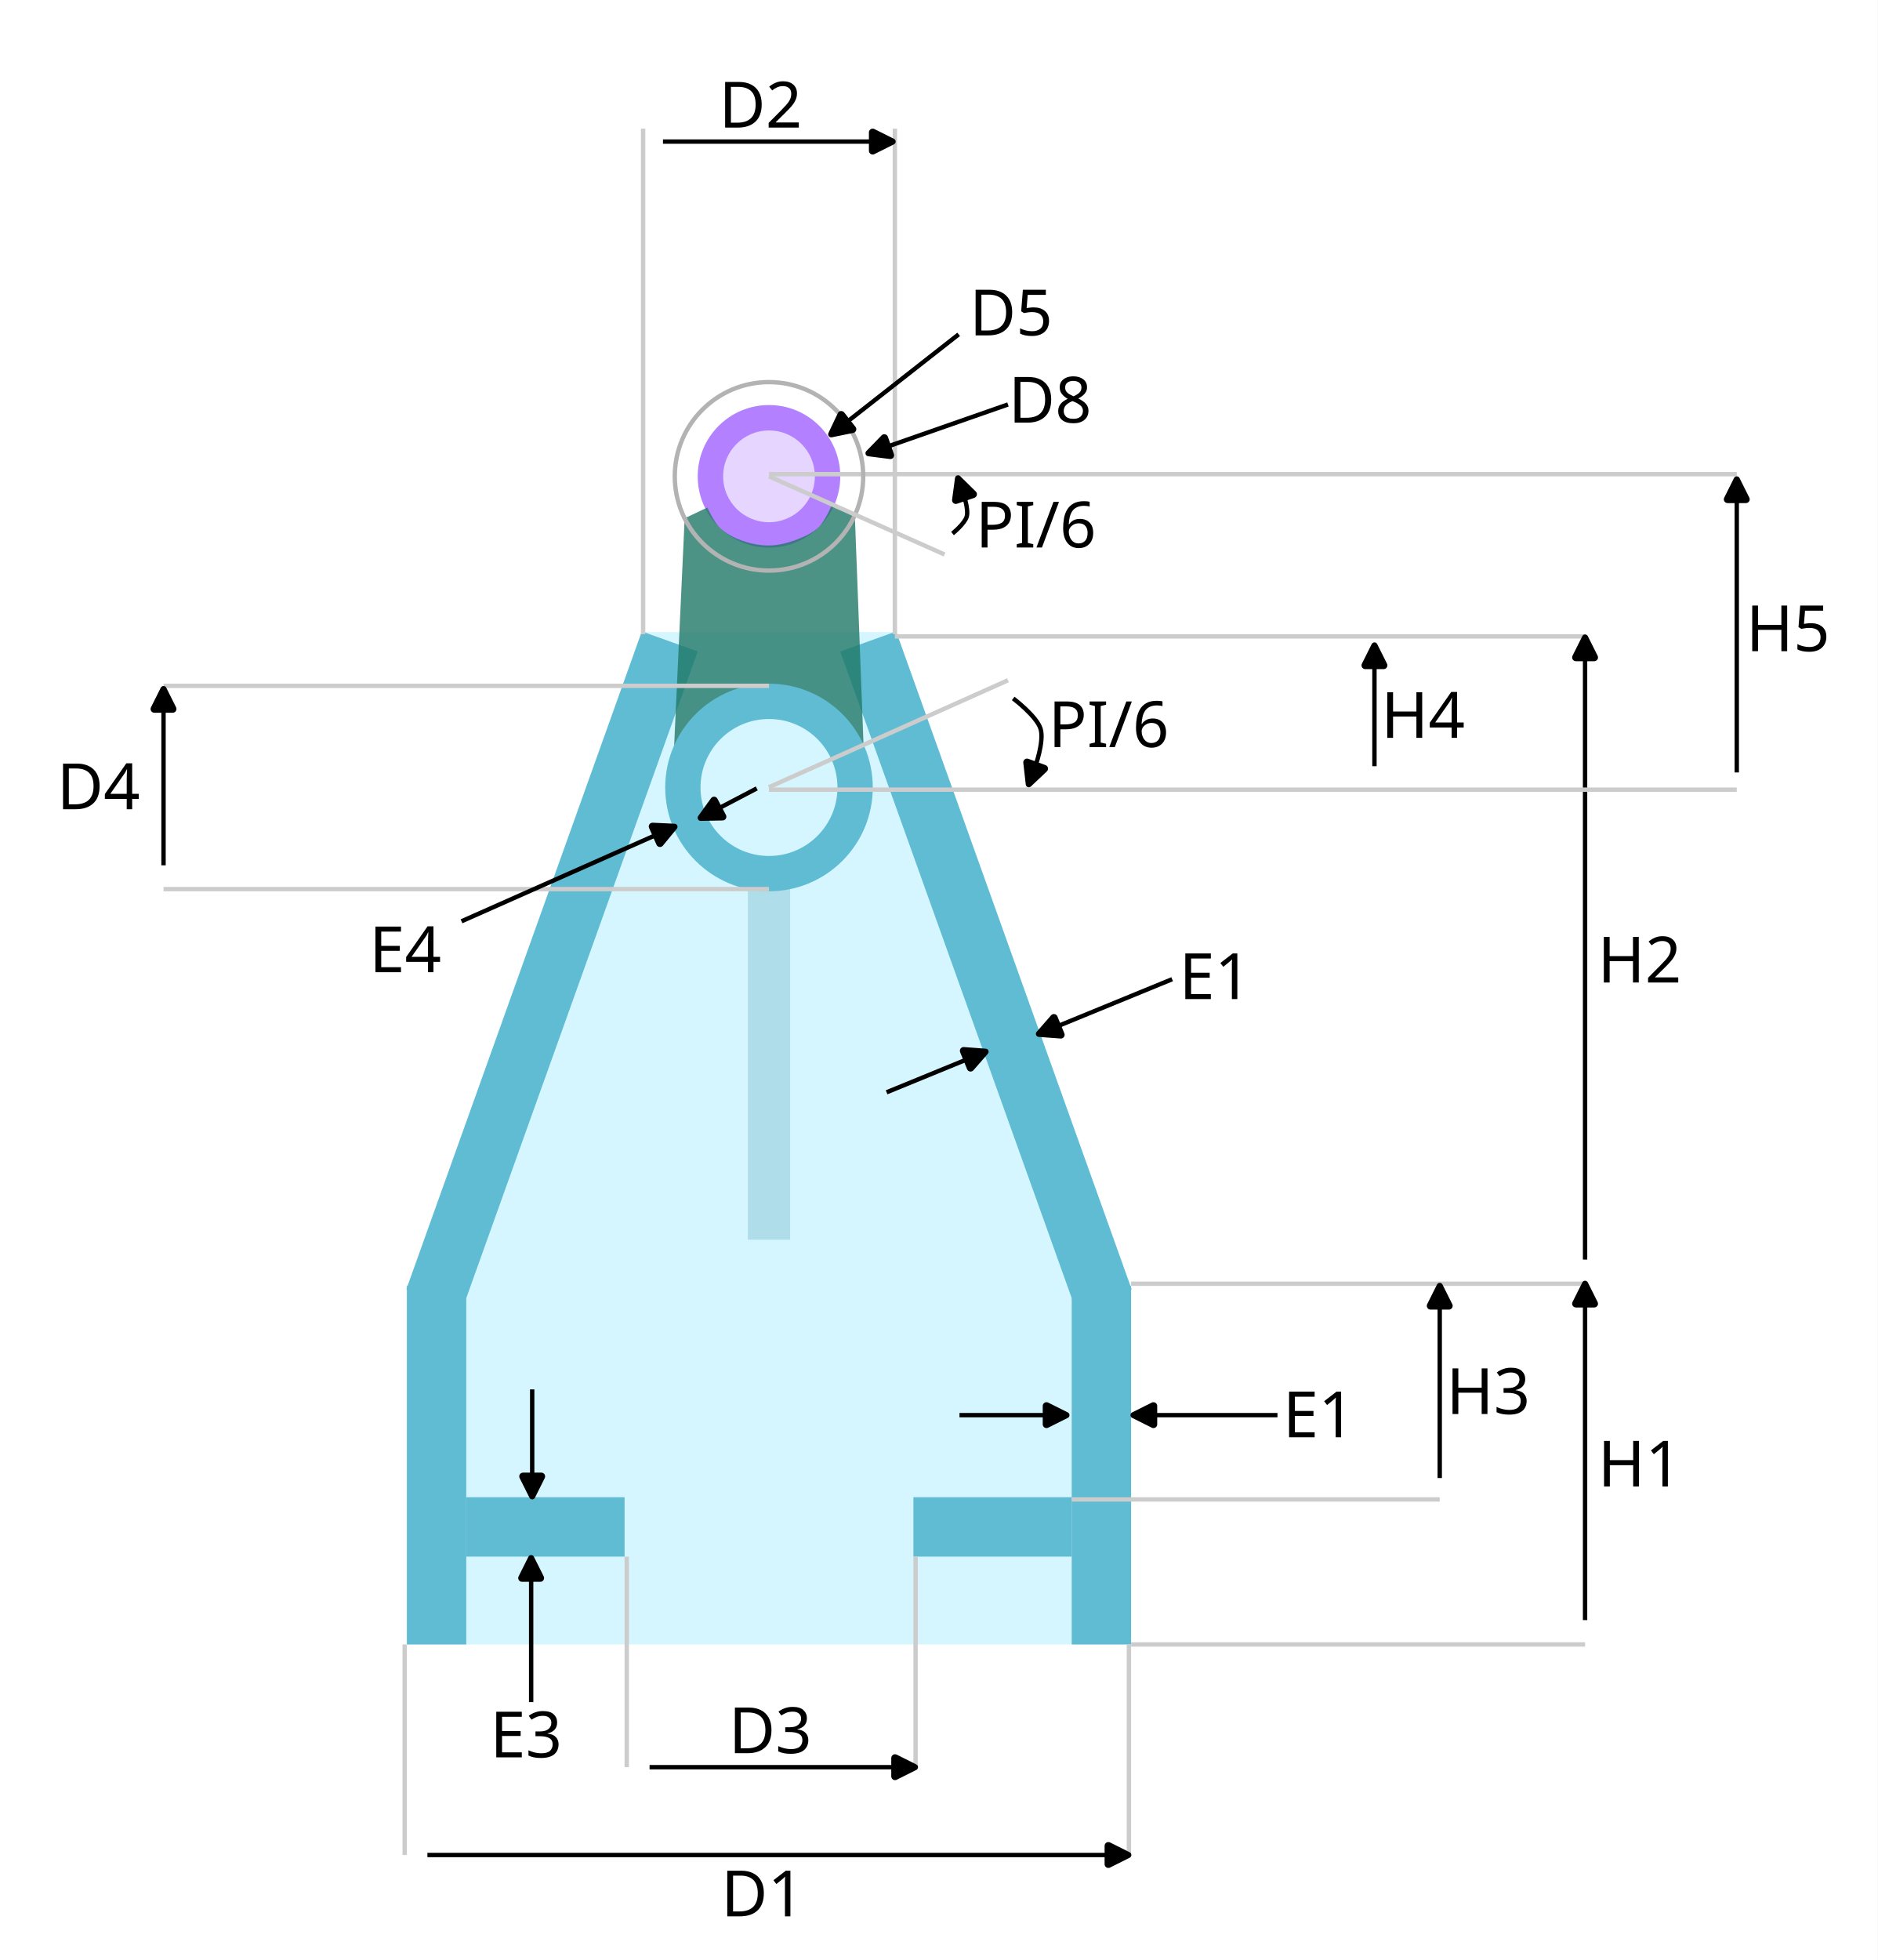
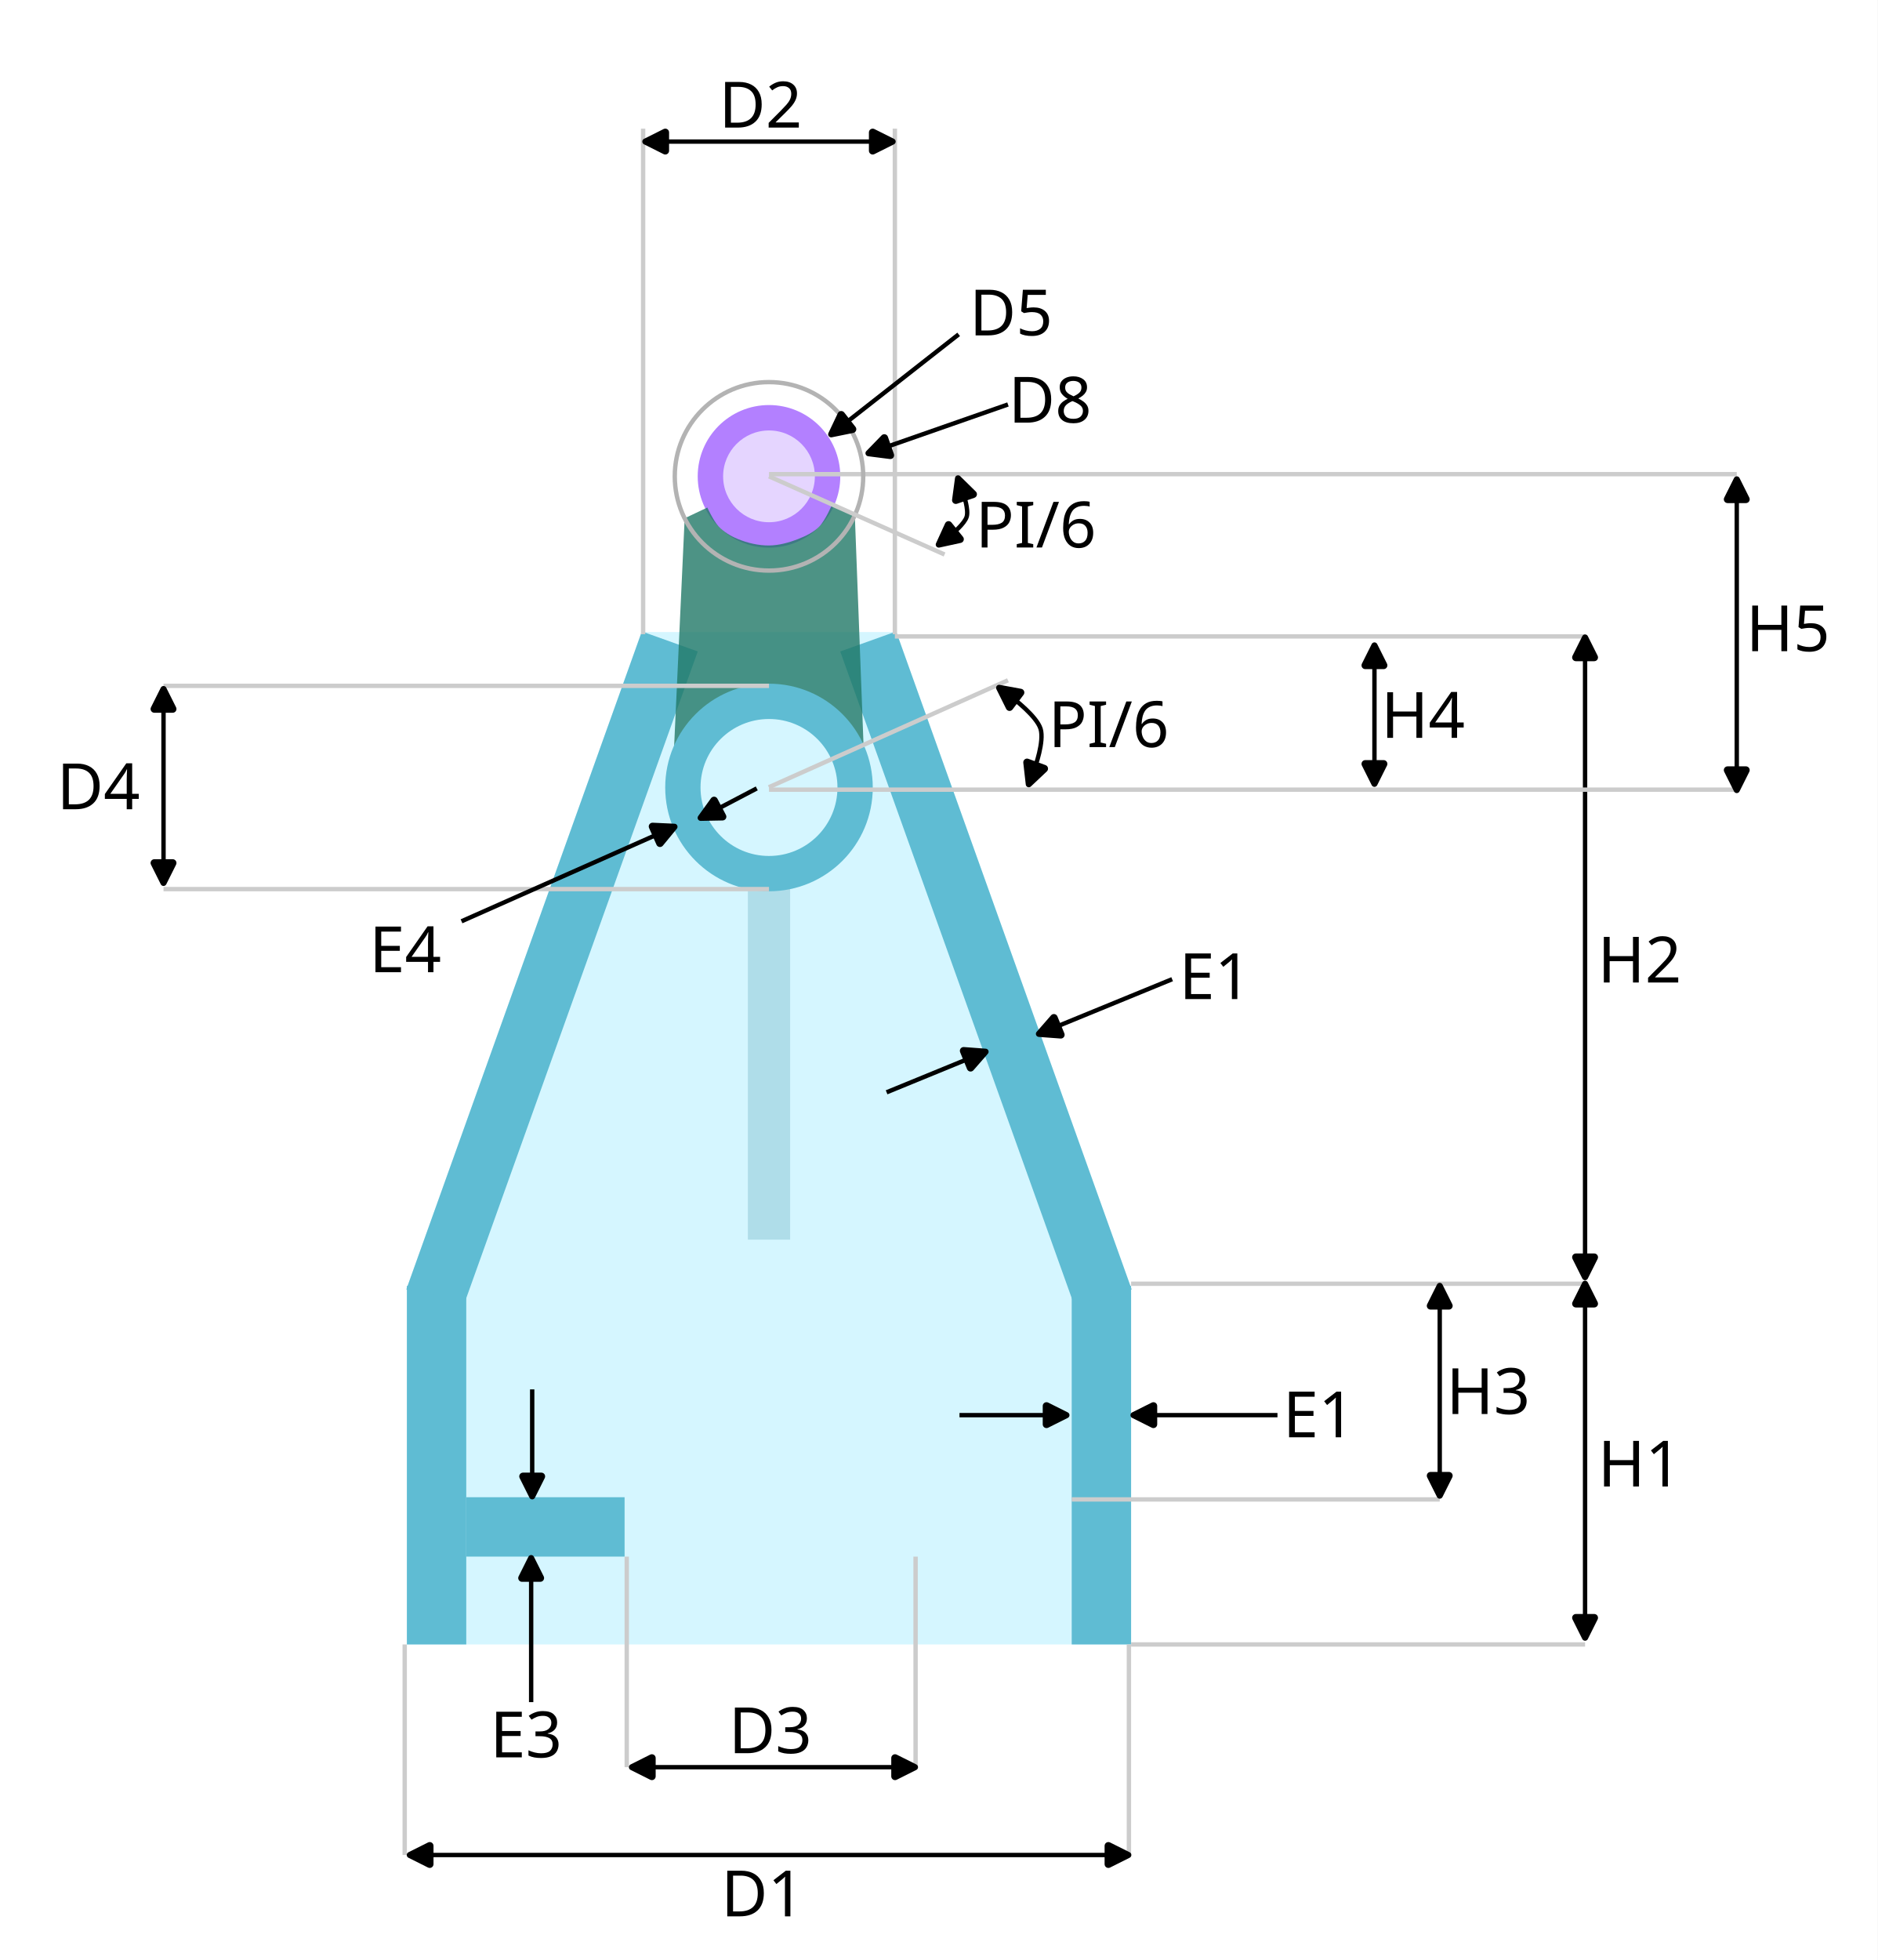
<svg xmlns="http://www.w3.org/2000/svg" width="430.917" height="449.703" viewBox="0 0 114.013 118.984">
  <defs>
    <marker id="b" markerHeight="1" markerWidth="1" orient="auto-start-reverse" preserveAspectRatio="xMidYMid" refX="0" refY="0" style="overflow:visible" viewBox="0 0 1 1">
      <path d="M-.211-4.106 6.21-.894a1 1 90 0 1 0 1.788L-.21 4.106A1.236 1.236 31.717 0 1-2 3v-6A1.236 1.236 148.283 0 1-.211-4.106z" style="fill:context-stroke;fill-rule:evenodd;stroke:none" transform="scale(.7)" />
    </marker>
    <marker id="c" markerHeight="1" markerWidth="1" orient="auto-start-reverse" preserveAspectRatio="xMidYMid" refX="0" refY="0" style="overflow:visible" viewBox="0 0 1 1">
      <path d="M-.211-4.106 6.21-.894a1 1 90 0 1 0 1.788L-.21 4.106A1.236 1.236 31.717 0 1-2 3v-6A1.236 1.236 148.283 0 1-.211-4.106z" style="fill:context-stroke;fill-rule:evenodd;stroke:none" transform="scale(.7)" />
    </marker>
    <marker id="e" markerHeight="1" markerWidth="1" orient="auto-start-reverse" preserveAspectRatio="xMidYMid" refX="0" refY="0" style="overflow:visible" viewBox="0 0 1 1">
      <path d="M-.211-4.106 6.21-.894a1 1 90 0 1 0 1.788L-.21 4.106A1.236 1.236 31.717 0 1-2 3v-6A1.236 1.236 148.283 0 1-.211-4.106z" style="fill:context-stroke;fill-rule:evenodd;stroke:none" transform="scale(.7)" />
    </marker>
    <marker id="g" markerHeight="1" markerWidth="1" orient="auto-start-reverse" preserveAspectRatio="xMidYMid" refX="0" refY="0" style="overflow:visible" viewBox="0 0 1 1">
      <path d="M-.211-4.106 6.21-.894a1 1 90 0 1 0 1.788L-.21 4.106A1.236 1.236 31.717 0 1-2 3v-6A1.236 1.236 148.283 0 1-.211-4.106z" style="fill:context-stroke;fill-rule:evenodd;stroke:none" transform="scale(.7)" />
    </marker>
    <marker id="i" markerHeight="1" markerWidth="1" orient="auto-start-reverse" preserveAspectRatio="xMidYMid" refX="0" refY="0" style="overflow:visible" viewBox="0 0 1 1">
      <path d="M-.211-4.106 6.21-.894a1 1 90 0 1 0 1.788L-.21 4.106A1.236 1.236 31.717 0 1-2 3v-6A1.236 1.236 148.283 0 1-.211-4.106z" style="fill:context-stroke;fill-rule:evenodd;stroke:none" transform="scale(.7)" />
    </marker>
    <marker id="k" markerHeight="1" markerWidth="1" orient="auto-start-reverse" preserveAspectRatio="xMidYMid" refX="0" refY="0" style="overflow:visible" viewBox="0 0 1 1">
      <path d="M-.211-4.106 6.21-.894a1 1 90 0 1 0 1.788L-.21 4.106A1.236 1.236 31.717 0 1-2 3v-6A1.236 1.236 148.283 0 1-.211-4.106z" style="fill:context-stroke;fill-rule:evenodd;stroke:none" transform="scale(.7)" />
    </marker>
    <marker id="l" markerHeight="1" markerWidth="1" orient="auto-start-reverse" preserveAspectRatio="xMidYMid" refX="0" refY="0" style="overflow:visible" viewBox="0 0 1 1">
      <path d="M-.211-4.106 6.21-.894a1 1 90 0 1 0 1.788L-.21 4.106A1.236 1.236 31.717 0 1-2 3v-6A1.236 1.236 148.283 0 1-.211-4.106z" style="fill:context-stroke;fill-rule:evenodd;stroke:none" transform="scale(.7)" />
    </marker>
    <marker id="p" markerHeight="1" markerWidth="1" orient="auto-start-reverse" preserveAspectRatio="xMidYMid" refX="0" refY="0" style="overflow:visible" viewBox="0 0 1 1">
      <path d="M-.211-4.106 6.21-.894a1 1 90 0 1 0 1.788L-.21 4.106A1.236 1.236 31.717 0 1-2 3v-6A1.236 1.236 148.283 0 1-.211-4.106z" style="fill:context-stroke;fill-rule:evenodd;stroke:none" transform="scale(.7)" />
    </marker>
    <marker id="o" markerHeight="1" markerWidth="1" orient="auto-start-reverse" preserveAspectRatio="xMidYMid" refX="0" refY="0" style="overflow:visible" viewBox="0 0 1 1">
      <path d="M-.211-4.106 6.21-.894a1 1 90 0 1 0 1.788L-.21 4.106A1.236 1.236 31.717 0 1-2 3v-6A1.236 1.236 148.283 0 1-.211-4.106z" style="fill:context-stroke;fill-rule:evenodd;stroke:none" transform="scale(.7)" />
    </marker>
    <marker id="r" markerHeight="1" markerWidth="1" orient="auto-start-reverse" preserveAspectRatio="xMidYMid" refX="0" refY="0" style="overflow:visible" viewBox="0 0 1 1">
      <path d="M-.211-4.106 6.21-.894a1 1 90 0 1 0 1.788L-.21 4.106A1.236 1.236 31.717 0 1-2 3v-6A1.236 1.236 148.283 0 1-.211-4.106z" style="fill:context-stroke;fill-rule:evenodd;stroke:none" transform="scale(.7)" />
    </marker>
    <marker id="s" markerHeight="1" markerWidth="1" orient="auto-start-reverse" preserveAspectRatio="xMidYMid" refX="0" refY="0" style="overflow:visible" viewBox="0 0 1 1">
      <path d="M-.211-4.106 6.21-.894a1 1 90 0 1 0 1.788L-.21 4.106A1.236 1.236 31.717 0 1-2 3v-6A1.236 1.236 148.283 0 1-.211-4.106z" style="fill:context-stroke;fill-rule:evenodd;stroke:none" transform="scale(.7)" />
    </marker>
    <marker id="u" markerHeight="1" markerWidth="1" orient="auto-start-reverse" preserveAspectRatio="xMidYMid" refX="0" refY="0" style="overflow:visible" viewBox="0 0 1 1">
      <path d="M-.211-4.106 6.21-.894a1 1 90 0 1 0 1.788L-.21 4.106A1.236 1.236 31.717 0 1-2 3v-6A1.236 1.236 148.283 0 1-.211-4.106z" style="fill:context-stroke;fill-rule:evenodd;stroke:none" transform="scale(.7)" />
    </marker>
    <marker id="w" markerHeight="1" markerWidth="1" orient="auto-start-reverse" preserveAspectRatio="xMidYMid" refX="0" refY="0" style="overflow:visible" viewBox="0 0 1 1">
      <path d="M-.211-4.106 6.21-.894a1 1 90 0 1 0 1.788L-.21 4.106A1.236 1.236 31.717 0 1-2 3v-6A1.236 1.236 148.283 0 1-.211-4.106z" style="fill:context-stroke;fill-rule:evenodd;stroke:none" transform="scale(.7)" />
    </marker>
    <marker id="z" markerHeight="1" markerWidth="1" orient="auto-start-reverse" preserveAspectRatio="xMidYMid" refX="0" refY="0" style="overflow:visible" viewBox="0 0 1 1">
      <path d="M-.211-4.106 6.21-.894a1 1 90 0 1 0 1.788L-.21 4.106A1.236 1.236 31.717 0 1-2 3v-6A1.236 1.236 148.283 0 1-.211-4.106z" style="fill:context-stroke;fill-rule:evenodd;stroke:none" transform="scale(.7)" />
    </marker>
    <marker id="y" markerHeight="1" markerWidth="1" orient="auto-start-reverse" preserveAspectRatio="xMidYMid" refX="0" refY="0" style="overflow:visible" viewBox="0 0 1 1">
      <path d="M-.211-4.106 6.21-.894a1 1 90 0 1 0 1.788L-.21 4.106A1.236 1.236 31.717 0 1-2 3v-6A1.236 1.236 148.283 0 1-.211-4.106z" style="fill:context-stroke;fill-rule:evenodd;stroke:none" transform="scale(.7)" />
    </marker>
    <marker id="B" markerHeight="1" markerWidth="1" orient="auto-start-reverse" preserveAspectRatio="xMidYMid" refX="0" refY="0" style="overflow:visible" viewBox="0 0 1 1">
      <path d="M-.211-4.106 6.21-.894a1 1 90 0 1 0 1.788L-.21 4.106A1.236 1.236 31.717 0 1-2 3v-6A1.236 1.236 148.283 0 1-.211-4.106z" style="fill:context-stroke;fill-rule:evenodd;stroke:none" transform="scale(.7)" />
    </marker>
    <marker id="D" markerHeight="1" markerWidth="1" orient="auto-start-reverse" preserveAspectRatio="xMidYMid" refX="0" refY="0" style="overflow:visible" viewBox="0 0 1 1">
      <path d="M-.211-4.106 6.21-.894a1 1 90 0 1 0 1.788L-.21 4.106A1.236 1.236 31.717 0 1-2 3v-6A1.236 1.236 148.283 0 1-.211-4.106z" style="fill:context-stroke;fill-rule:evenodd;stroke:none" transform="scale(.7)" />
    </marker>
    <marker id="G" markerHeight="1" markerWidth="1" orient="auto-start-reverse" preserveAspectRatio="xMidYMid" refX="0" refY="0" style="overflow:visible" viewBox="0 0 1 1">
      <path d="M-.211-4.106 6.21-.894a1 1 90 0 1 0 1.788L-.21 4.106A1.236 1.236 31.717 0 1-2 3v-6A1.236 1.236 148.283 0 1-.211-4.106z" style="fill:context-stroke;fill-rule:evenodd;stroke:none" transform="scale(.7)" />
    </marker>
    <marker id="J" markerHeight="1" markerWidth="1" orient="auto-start-reverse" preserveAspectRatio="xMidYMid" refX="0" refY="0" style="overflow:visible" viewBox="0 0 1 1">
      <path d="M-.211-4.106 6.21-.894a1 1 90 0 1 0 1.788L-.21 4.106A1.236 1.236 31.717 0 1-2 3v-6A1.236 1.236 148.283 0 1-.211-4.106z" style="fill:context-stroke;fill-rule:evenodd;stroke:none" transform="scale(.7)" />
    </marker>
    <path id="I" d="M353.2 994.045h30.906v17.692H353.2z" />
    <path id="H" d="M357.119 963.165h43.398v20.344h-43.398z" />
    <path id="F" d="M394.877 926.402h43.272v33.54h-43.272z" />
    <path id="E" d="M502.509 908.675h63.675v33.807h-63.675z" />
    <path id="A" d="M91.855 1150.085h37.081v23.941H91.855z" />
    <path id="v" d="M509.19 985.606h49.059v38.43H509.19z" />
    <path id="t" d="M69.849 1234.667h61.202v55.429H69.849z" />
    <path id="q" d="M90.341 1234.474h62.011v48.429H90.341z" />
    <path id="n" d="M492.413 1281.653h61.664v44.837h-61.664z" />
    <path id="m" d="M437.355 1313.514h49.128v36.038h-49.128z" />
    <path id="f" d="M269.02 1337.439h89.48v57.232h-89.48z" />
    <path id="d" d="M453.954 1279.043h64.279v48.515h-64.279z" />
    <path id="h" d="M269.02 1337.439h89.48v57.232h-89.48z" />
    <path id="j" d="M269.02 1337.439h89.48v57.232h-89.48z" />
    <path id="x" d="M509.19 985.606h49.059v38.43H509.19z" />
    <path id="C" d="M509.19 985.606h49.059v38.43H509.19z" />
    <path id="a" d="M353.2 994.045h30.906v17.692H353.2z" />
  </defs>
  <g transform="translate(-33.253 -232.61)">
    <path d="M33.385 232.743h113.749v118.719H33.385z" style="fill:#fff;fill-opacity:1;stroke:#fff;stroke-width:.265;stroke-opacity:1" />
    <text xml:space="preserve" style="font-size:14.667px;line-height:1.25;font-family:sans-serif;white-space:pre;shape-inside:url(#a);display:inline" transform="matrix(.26458 0 0 .26458 3.461 11.525)">
      <tspan x="353.199" y="1007.021">PI/6</tspan>
    </text>
    <path d="m72.304 271.112-14.212 39.692v21.501h43.71v-21.5l-14.213-39.693H72.304" style="fill:#d5f6ff;stroke:#d5f6ff;stroke-width:.265px;stroke-linecap:butt;stroke-linejoin:miter;stroke-opacity:1" />
    <path d="M58.092 310.804h3.34v21.501h-3.34z" style="fill:#5fbcd3;stroke:#5fbcd3;stroke-width:.265" />
    <path d="M-326.974 61.697h3.34v9.349h-3.34z" style="fill:#5fbcd3;stroke:#5fbcd3;stroke-width:.265" transform="rotate(-90)" />
    <path d="M159.465 230.869h3.34v42.16h-3.34z" style="fill:#5fbcd3;stroke:#5fbcd3;stroke-width:.265" transform="rotate(19.7)" />
    <path d="M-101.801 310.804h3.34v21.501h-3.34z" style="fill:#5fbcd3;stroke:#5fbcd3;stroke-width:.265" transform="scale(-1 1)" />
-     <path d="M-326.974-98.197h3.34v9.349h-3.34z" style="fill:#5fbcd3;stroke:#5fbcd3;stroke-width:.265" transform="matrix(0 -1 -1 0 0 0)" />
-     <path d="M8.93 284.77h3.34v42.16H8.93z" style="fill:#5fbcd3;stroke:#5fbcd3;stroke-width:.265" transform="scale(-1 1) rotate(19.7)" />
+     <path d="M-326.974-98.197h3.34v9.349h-3.34z" style="fill:#5fbcd3;stroke:#5fbcd3;stroke-width:.265" transform="rotate(-90)" />
+     <path d="M8.93 284.77h3.34v42.16H8.93z" style="fill:#5fbcd3;stroke:#5fbcd3;stroke-width:.265" transform="scale(-1 1)rotate(19.7)" />
    <path d="M-307.732 78.797h21.413v2.3h-21.413z" style="fill:#afdde9;stroke:#afdde9;stroke-width:.265" transform="rotate(-90)" />
    <circle cx="79.947" cy="261.527" r="4.196" style="fill:#b380ff;fill-opacity:1;stroke:#b380ff;stroke-width:.265;stroke-opacity:1" />
    <circle cx="79.947" cy="261.527" r="2.918" style="fill:#e5d5ff;fill-opacity:1;stroke:#b380ff;stroke-width:.265;stroke-opacity:1" />
    <path d="M76.202 263.421s.383.832.694 1.156c.316.328.722.573 1.142.747.6.249 1.259.404 1.909.4.608-.005 1.214-.174 1.78-.397.457-.18.924-.4 1.27-.75.373-.375.796-1.372.796-1.372l1.366.686.525 13.849-11.498.18.64-13.847z" style="fill:#217867;fill-opacity:.8;stroke:none;stroke-width:.265px;stroke-linecap:butt;stroke-linejoin:miter;stroke-opacity:1" />
    <circle cx="79.947" cy="280.415" r="6.169" style="fill:#5fbcd3;fill-opacity:1;stroke:#5fbcd3;stroke-width:.265;stroke-opacity:1" />
    <circle cx="79.947" cy="280.415" r="4.29" style="fill:#d5f6ff;fill-opacity:1;stroke:#5fbcd3;stroke-width:.265;stroke-opacity:1" />
    <path d="M57.827 345.22v-12.782" style="fill:#ccc;stroke:#ccc;stroke-width:.265px;stroke-linecap:butt;stroke-linejoin:miter;stroke-opacity:1" />
    <path d="M103.149 318.518h7.673" style="fill:none;stroke:#000;stroke-width:.265px;stroke-linecap:butt;stroke-linejoin:miter;stroke-opacity:1;marker-start:url(#b)" />
    <path d="M96.939 318.518h-5.425" style="fill:none;stroke:#000;stroke-width:.265px;stroke-linecap:butt;stroke-linejoin:miter;stroke-opacity:1;marker-start:url(#c)" />
    <text xml:space="preserve" style="font-size:14.667px;line-height:1.25;font-family:sans-serif;white-space:pre;shape-inside:url(#d);display:inline" transform="matrix(.26458 0 0 .26458 -8.955 -21.98)">
      <tspan x="453.955" y="1292.02">E1</tspan>
    </text>
    <path d="M101.801 345.22v-12.782" style="fill:#ccc;stroke:#ccc;stroke-width:.265px;stroke-linecap:butt;stroke-linejoin:miter;stroke-opacity:1" />
-     <path d="M100.696 345.22H59.205" style="fill:none;stroke:#000;stroke-width:.265px;stroke-linecap:butt;stroke-linejoin:miter;stroke-opacity:1;marker-start:url(#e);marker-end:url(#RoundedArrow-7-7-9-1-2-9)" />
+     <path d="M100.696 345.22H59.205" style="fill:none;stroke:#000;stroke-width:.265px;stroke-linecap:butt;stroke-linejoin:miter;stroke-opacity:1;marker-start:url(#e);marker-end:url(#e)" />
    <text xml:space="preserve" style="font-size:14.667px;line-height:1.25;font-family:sans-serif;white-space:pre;shape-inside:url(#f);display:inline" transform="matrix(.26458 0 0 .26458 5.86 -8.35)">
      <tspan x="269.02" y="1350.416">D1</tspan>
    </text>
    <path d="M71.31 339.889v-12.783M88.848 339.889v-12.783" style="fill:#ccc;stroke:#ccc;stroke-width:.265px;stroke-linecap:butt;stroke-linejoin:miter;stroke-opacity:1" />
-     <path d="M87.742 339.889H72.695" style="fill:none;stroke:#000;stroke-width:.265px;stroke-linecap:butt;stroke-linejoin:miter;stroke-opacity:1;marker-start:url(#g);marker-end:url(#RoundedArrow-7-7-9-1-2-9-5)" />
+     <path d="M87.742 339.889H72.695" style="fill:none;stroke:#000;stroke-width:.265px;stroke-linecap:butt;stroke-linejoin:miter;stroke-opacity:1;marker-start:url(#g);marker-end:url(#g)" />
    <text xml:space="preserve" style="font-size:14.667px;line-height:1.25;font-family:sans-serif;white-space:pre;shape-inside:url(#h);display:inline" transform="matrix(.26458 0 0 .26458 6.324 -18.254)">
      <tspan x="269.02" y="1350.416">D3</tspan>
    </text>
    <path d="M72.304 271.112V240.42M87.59 271.112V240.42" style="fill:#ccc;stroke:#ccc;stroke-width:.265px;stroke-linecap:butt;stroke-linejoin:miter;stroke-opacity:1" />
-     <path d="M86.385 241.205H73.509" style="fill:none;stroke:#000;stroke-width:.265px;stroke-linecap:butt;stroke-linejoin:miter;stroke-opacity:1;marker-start:url(#i);marker-end:url(#RoundedArrow-7-7-9-1-2-9-5-8)" />
+     <path d="M86.385 241.205H73.509" style="fill:none;stroke:#000;stroke-width:.265px;stroke-linecap:butt;stroke-linejoin:miter;stroke-opacity:1;marker-start:url(#i);marker-end:url(#i)" />
    <text xml:space="preserve" style="font-size:14.667px;line-height:1.25;font-family:sans-serif;white-space:pre;shape-inside:url(#j);display:inline" transform="matrix(.26458 0 0 .26458 5.73 -116.938)">
      <tspan x="269.02" y="1350.416">D2</tspan>
    </text>
    <path d="M129.5 332.438h-27.566M129.5 310.54h-27.566" style="fill:#ccc;stroke:#ccc;stroke-width:.265px;stroke-linecap:butt;stroke-linejoin:miter;stroke-opacity:1" />
    <path d="M129.5 271.244H87.59" style="fill:#ccc;stroke:#ccc;stroke-width:.265px;stroke-linecap:butt;stroke-linejoin:miter;stroke-opacity:1" />
-     <path d="M129.5 272.378v36.696" style="fill:none;stroke:#000;stroke-width:.265px;stroke-linecap:butt;stroke-linejoin:miter;stroke-opacity:1;marker-start:url(#k);marker-end:url(#RoundedArrow-7-7-9-1-2-9-5-8-2)" />
-     <path d="M129.5 311.611v19.349" style="fill:none;stroke:#000;stroke-width:.265px;stroke-linecap:butt;stroke-linejoin:miter;stroke-opacity:1;marker-start:url(#l);marker-end:url(#RoundedArrow-7-7-9-1-2-9-5-8-2-8)" />
+     <path d="M129.5 272.378v36.696" style="fill:none;stroke:#000;stroke-width:.265px;stroke-linecap:butt;stroke-linejoin:miter;stroke-opacity:1;marker-start:url(#k);marker-end:url(#k)" />
+     <path d="M129.5 311.611v19.349" style="fill:none;stroke:#000;stroke-width:.265px;stroke-linecap:butt;stroke-linejoin:miter;stroke-opacity:1;marker-start:url(#l);marker-end:url(#l)" />
    <text xml:space="preserve" style="font-size:14.667px;line-height:1.25;font-family:sans-serif;white-space:pre;shape-inside:url(#m);display:inline" transform="matrix(.26458 0 0 .26458 14.561 -28.114)">
      <tspan x="437.355" y="1326.49">H1</tspan>
    </text>
    <text xml:space="preserve" style="font-size:14.667px;line-height:1.25;font-family:sans-serif;white-space:pre;shape-inside:url(#n);display:inline" transform="matrix(.26458 0 0 .26458 -.019 -50.28)">
      <tspan x="492.414" y="1294.629">H2</tspan>
    </text>
    <path d="m97.327 294.966 7.1-2.912" style="fill:none;stroke:#000;stroke-width:.265px;stroke-linecap:butt;stroke-linejoin:miter;stroke-opacity:1;marker-start:url(#o)" />
    <path d="m92.108 296.862-5.02 2.058" style="fill:none;stroke:#000;stroke-width:.265px;stroke-linecap:butt;stroke-linejoin:miter;stroke-opacity:1;marker-start:url(#p)" />
    <text xml:space="preserve" style="font-size:14.667px;line-height:1.25;font-family:sans-serif;white-space:pre;shape-inside:url(#q);display:inline" transform="matrix(.26458 0 0 .26458 80.947 -36.79)">
      <tspan x="90.342" y="1247.451">E1</tspan>
    </text>
    <path d="M65.505 328.265v7.674" style="fill:none;stroke:#000;stroke-width:.265px;stroke-linecap:butt;stroke-linejoin:miter;stroke-opacity:1;marker-start:url(#r)" />
    <path d="M65.568 322.378v-5.424" style="fill:none;stroke:#000;stroke-width:.265px;stroke-linecap:butt;stroke-linejoin:miter;stroke-opacity:1;marker-start:url(#s)" />
    <text xml:space="preserve" style="font-size:14.667px;line-height:1.25;font-family:sans-serif;white-space:pre;shape-inside:url(#t);display:inline" transform="matrix(.26458 0 0 .26458 44.53 9.192)">
      <tspan x="69.848" y="1247.643">E3</tspan>
    </text>
    <path d="M138.711 280.547H79.947" style="fill:#ccc;stroke:#ccc;stroke-width:.265px;stroke-linecap:butt;stroke-linejoin:miter;stroke-opacity:1" />
-     <path d="M116.711 272.86v6.264" style="fill:none;stroke:#000;stroke-width:.265px;stroke-linecap:butt;stroke-linejoin:miter;stroke-opacity:1;marker-start:url(#u);marker-end:url(#RoundedArrow-7-7-9-1-2-9-5-8-2-8-7)" />
+     <path d="M116.711 272.86v6.264" style="fill:none;stroke:#000;stroke-width:.265px;stroke-linecap:butt;stroke-linejoin:miter;stroke-opacity:1;marker-start:url(#u);marker-end:url(#u)" />
    <text xml:space="preserve" style="font-size:14.667px;line-height:1.25;font-family:sans-serif;white-space:pre;shape-inside:url(#v);display:inline" transform="matrix(.26458 0 0 .26458 -17.608 13.197)">
      <tspan x="509.189" y="998.582">H4</tspan>
    </text>
    <path d="M79.947 274.245H43.182M79.947 286.584H43.182" style="fill:#ccc;stroke:#ccc;stroke-width:.265px;stroke-linecap:butt;stroke-linejoin:miter;stroke-opacity:1" />
-     <path d="M43.182 275.508v9.632" style="fill:none;stroke:#000;stroke-width:.265px;stroke-linecap:butt;stroke-linejoin:miter;stroke-opacity:1;marker-start:url(#w);marker-end:url(#RoundedArrow-7-7-9-1-2-9-5-8-2-8-7-0)" />
+     <path d="M43.182 275.508v9.632" style="fill:none;stroke:#000;stroke-width:.265px;stroke-linecap:butt;stroke-linejoin:miter;stroke-opacity:1;marker-start:url(#w);marker-end:url(#w)" />
    <text xml:space="preserve" style="font-size:14.667px;line-height:1.25;font-family:sans-serif;white-space:pre;shape-inside:url(#x);display:inline" transform="matrix(.26458 0 0 .26458 -98.016 17.53)">
      <tspan x="509.189" y="998.582">D4</tspan>
    </text>
    <path d="m73.23 283.234-11.954 5.304" style="fill:none;stroke:#000;stroke-width:.265px;stroke-linecap:butt;stroke-linejoin:miter;stroke-opacity:1;marker-start:url(#y)" />
    <path d="m76.745 281.761 2.46-1.29" style="fill:none;stroke:#000;stroke-width:.265px;stroke-linecap:butt;stroke-linejoin:miter;stroke-opacity:1;marker-start:url(#z)" />
    <text xml:space="preserve" style="font-size:14.667px;line-height:1.25;font-family:sans-serif;white-space:pre;shape-inside:url(#A);display:inline" transform="matrix(.26458 0 0 .26458 31.371 -16.094)">
      <tspan x="91.855" y="1163.063">E4</tspan>
    </text>
    <path d="M120.675 323.634H98.329" style="fill:#ccc;stroke:#ccc;stroke-width:.265px;stroke-linecap:butt;stroke-linejoin:miter;stroke-opacity:1" />
-     <path d="M120.675 311.74v10.596" style="fill:none;stroke:#000;stroke-width:.265px;stroke-linecap:butt;stroke-linejoin:miter;stroke-opacity:1;marker-start:url(#B);marker-end:url(#RoundedArrow-7-7-9-1-2-9-5-8-2-8-7-2)" />
+     <path d="M120.675 311.74v10.596" style="fill:none;stroke:#000;stroke-width:.265px;stroke-linecap:butt;stroke-linejoin:miter;stroke-opacity:1;marker-start:url(#B);marker-end:url(#B)" />
    <text xml:space="preserve" style="font-size:14.667px;line-height:1.25;font-family:sans-serif;white-space:pre;shape-inside:url(#C);display:inline" transform="matrix(.26458 0 0 .26458 -13.645 54.245)">
      <tspan x="509.189" y="998.582">H3</tspan>
    </text>
    <path d="M138.711 261.395H79.947" style="fill:#ccc;stroke:#ccc;stroke-width:.265px;stroke-linecap:butt;stroke-linejoin:miter;stroke-opacity:1" />
-     <path d="M138.711 262.78v16.722" style="fill:none;stroke:#000;stroke-width:.265px;stroke-linecap:butt;stroke-linejoin:miter;stroke-opacity:1;marker-start:url(#D);marker-end:url(#RoundedArrow-7-7-9-1-2-9-5-8-2-8-2)" />
+     <path d="M138.711 262.78v16.722" style="fill:none;stroke:#000;stroke-width:.265px;stroke-linecap:butt;stroke-linejoin:miter;stroke-opacity:1;marker-start:url(#D);marker-end:url(#D)" />
    <text xml:space="preserve" style="font-size:14.667px;line-height:1.25;font-family:sans-serif;white-space:pre;shape-inside:url(#E);display:inline" transform="matrix(.26458 0 0 .26458 6.32 28.29)">
      <tspan x="502.51" y="921.652">H5</tspan>
    </text>
    <text xml:space="preserve" style="font-size:14.667px;line-height:1.25;font-family:sans-serif;white-space:pre;shape-inside:url(#F);display:inline" transform="matrix(.26458 0 0 .26458 -12.36 4.429)">
      <tspan x="394.877" y="939.379">D5</tspan>
    </text>
    <circle cx="79.947" cy="261.527" r="5.721" style="fill:none;stroke:#b3b3b3;stroke-width:.265;stroke-linejoin:bevel" />
    <path d="m84.565 258.316 6.899-5.408" style="fill:none;stroke:#000;stroke-width:.265px;stroke-linecap:butt;stroke-linejoin:miter;stroke-opacity:1;marker-start:url(#b)" />
    <path d="m86.999 259.77 7.459-2.607" style="fill:none;stroke:#000;stroke-width:.265px;stroke-linecap:butt;stroke-linejoin:miter;stroke-opacity:1;marker-start:url(#G)" />
    <text xml:space="preserve" style="font-size:14.667px;line-height:1.25;font-family:sans-serif;white-space:pre;shape-inside:url(#H);display:inline" transform="scale(.26458)">
      <tspan x="357.119" y="976.141">D8</tspan>
    </text>
    <path d="m79.947 261.527 10.661 4.745" style="fill:none;stroke:#ccc;stroke-width:.265px;stroke-linecap:butt;stroke-linejoin:miter;stroke-opacity:1" />
-     <path d="M91.772 262.659s.304.888.181 1.313c-.124.43-.864 1.026-.864 1.026" style="fill:none;stroke:#000;stroke-width:.265px;stroke-linecap:butt;stroke-linejoin:miter;stroke-opacity:1;marker-start:url(#b);marker-end:url(#marker15)" />
+     <path d="M91.772 262.659s.304.888.181 1.313c-.124.43-.864 1.026-.864 1.026" style="fill:none;stroke:#000;stroke-width:.265px;stroke-linecap:butt;stroke-linejoin:miter;stroke-opacity:1;marker-start:url(#b);marker-end:url(#b)" />
    <text xml:space="preserve" style="font-size:14.667px;line-height:1.25;font-family:sans-serif;white-space:pre;shape-inside:url(#I);display:inline" transform="matrix(.26458 0 0 .26458 -.962 -.592)">
      <tspan x="353.199" y="1007.021">PI/6</tspan>
    </text>
    <path d="m79.937 280.4 14.52-6.493" style="fill:none;stroke:#ccc;stroke-width:.265px;stroke-linecap:butt;stroke-linejoin:miter;stroke-opacity:1" />
-     <path d="M96.09 279.214s.584-1.597.348-2.36c-.24-.772-1.663-1.844-1.663-1.844" style="fill:none;stroke:#000;stroke-width:.265px;stroke-linecap:butt;stroke-linejoin:miter;stroke-opacity:1;marker-start:url(#J);marker-end:url(#marker15-9)" />
+     <path d="M96.09 279.214s.584-1.597.348-2.36c-.24-.772-1.663-1.844-1.663-1.844" style="fill:none;stroke:#000;stroke-width:.265px;stroke-linecap:butt;stroke-linejoin:miter;stroke-opacity:1;marker-start:url(#J);marker-end:url(#J)" />
  </g>
</svg>
